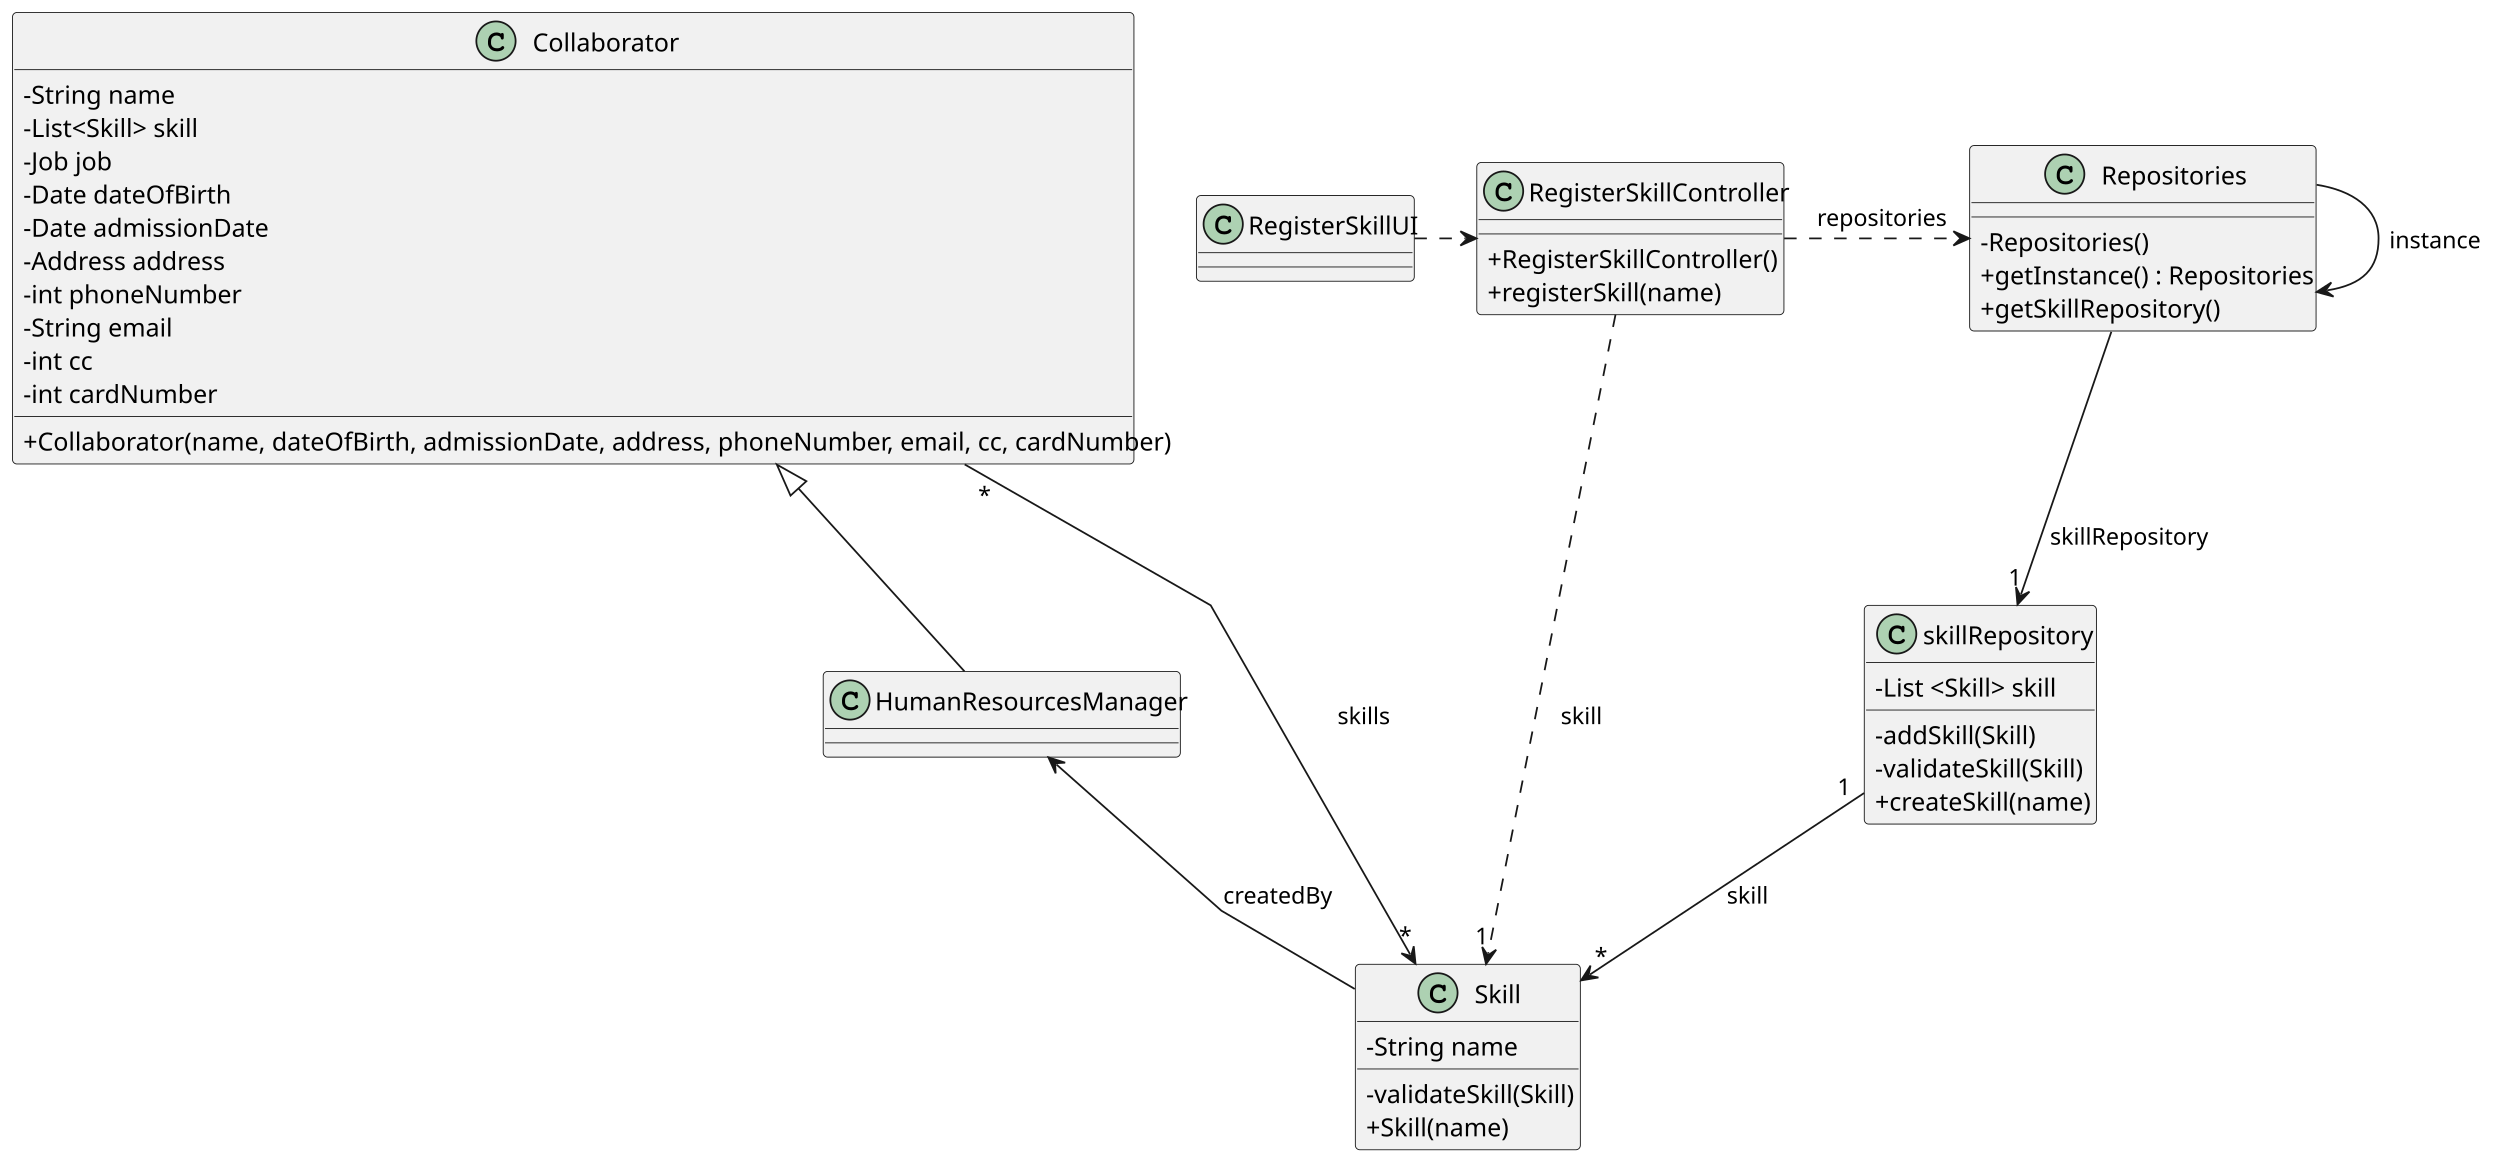
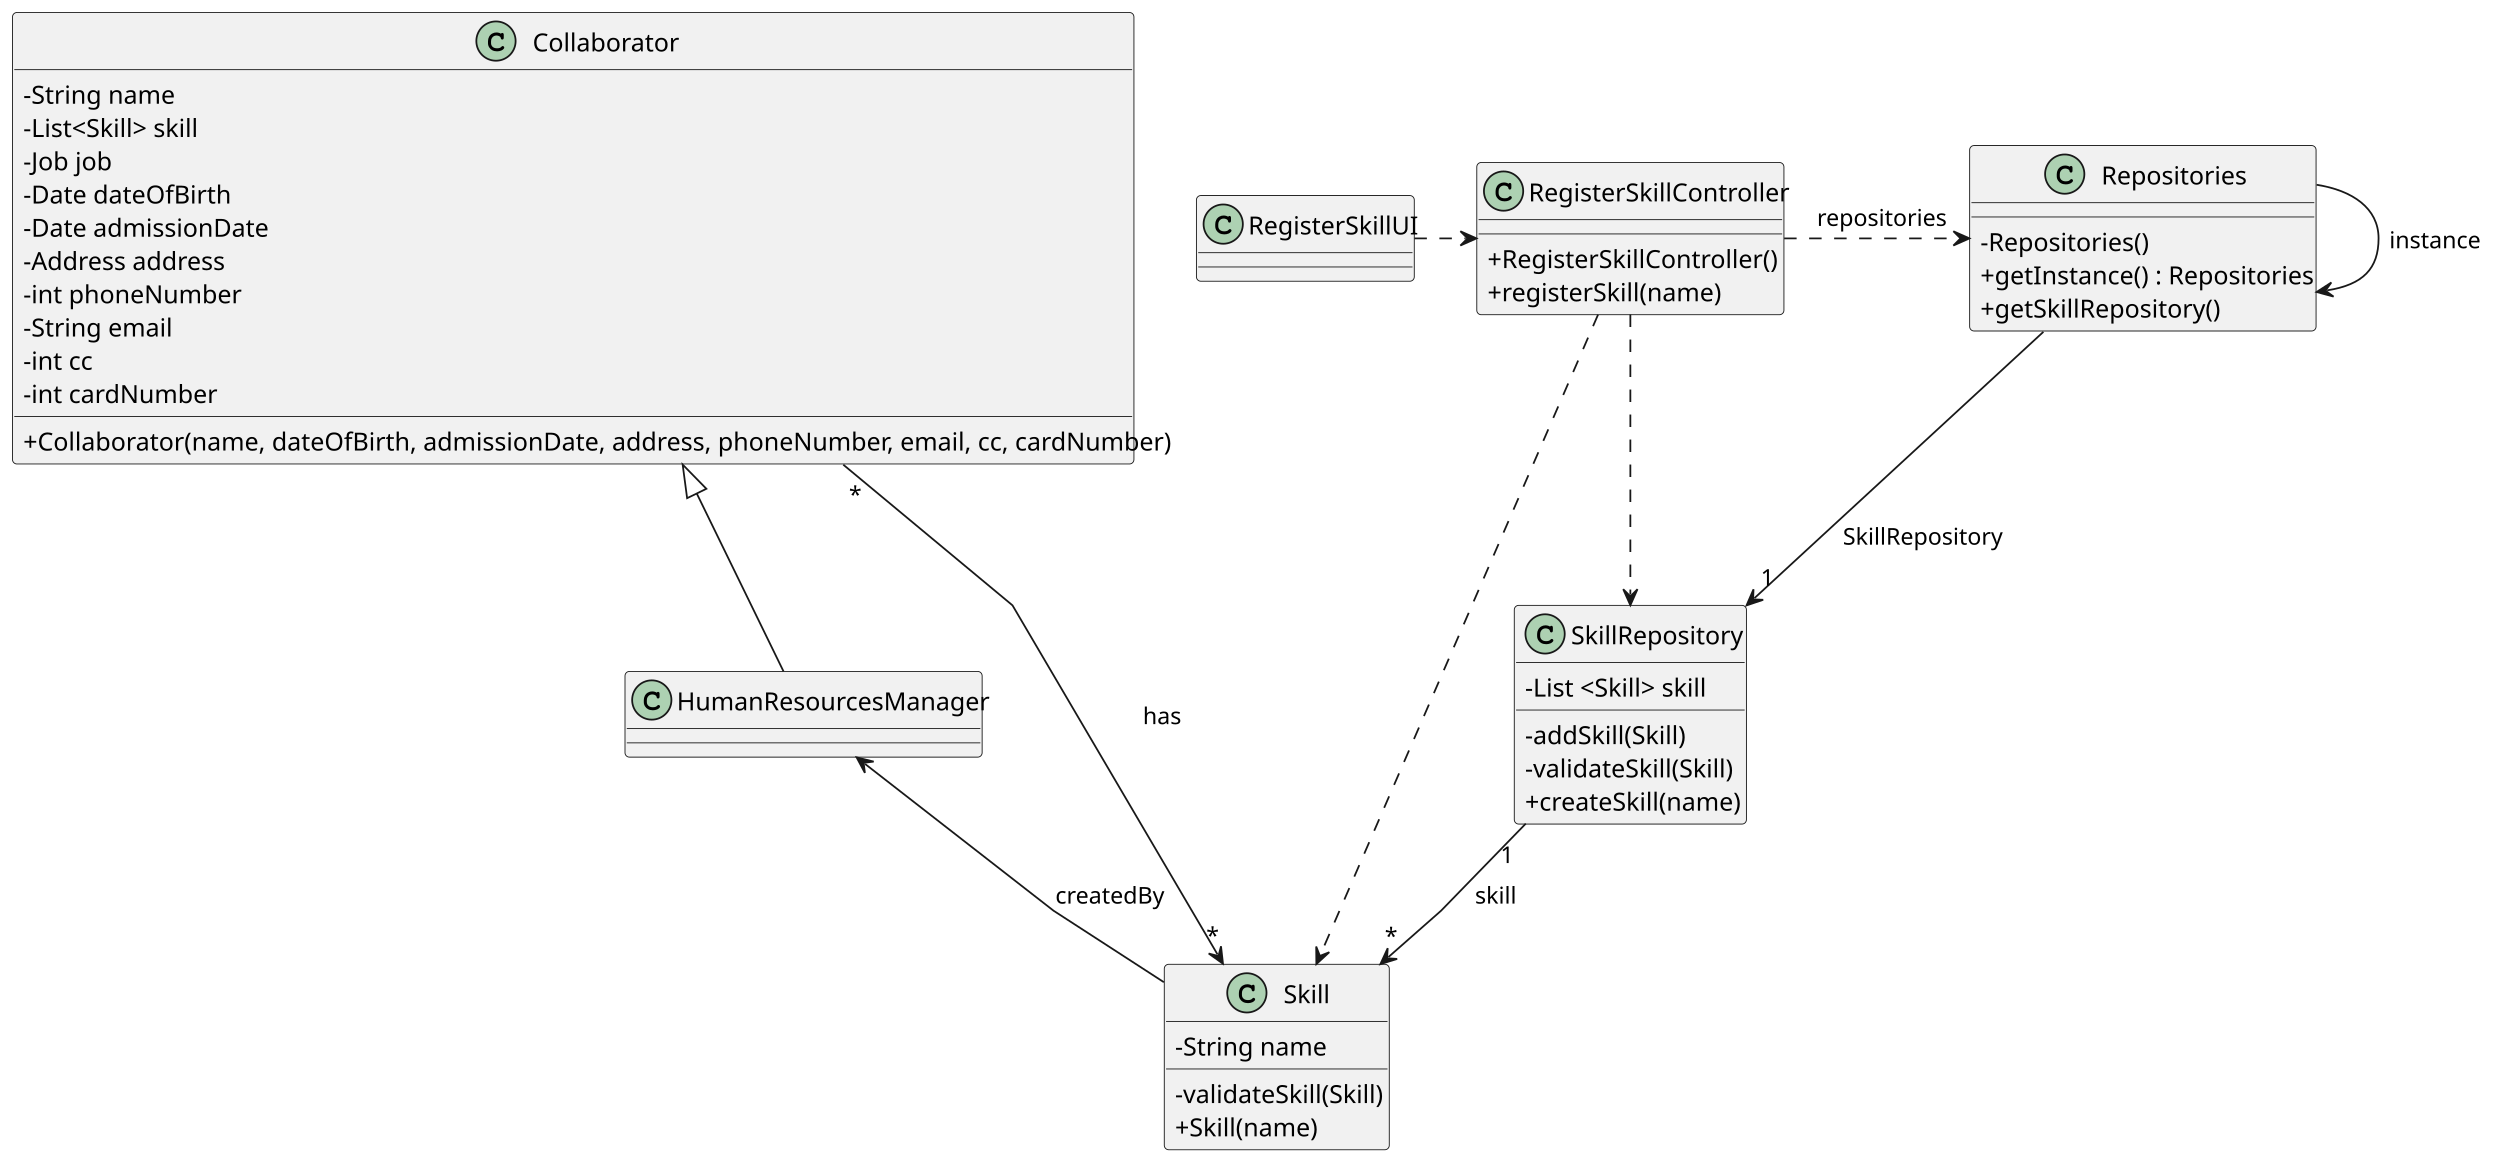
<svg xmlns="http://www.w3.org/2000/svg" contentStyleType="text/css" height="650px" preserveAspectRatio="none" style="width:1400px;height:650px;background:#FFFFFF;" version="1.1" viewBox="0 0 1400 650" width="1400px" zoomAndPan="magnify">
  <defs />
  <g>
    <g id="elem_Skill">
-       <rect codeLine="11" fill="#F1F1F1" height="103.863" id="Skill" rx="2.5" ry="2.5" style="stroke:#181818;stroke-width:0.5;" width="126" x="759" y="540" />
-       <ellipse cx="805.25" cy="556" fill="#ADD1B2" rx="11" ry="11" style="stroke:#181818;stroke-width:1.0;" />
-       <path d="M808.016,551.875 Q808.172,551.656 808.359,551.547 Q808.547,551.438 808.766,551.438 Q809.141,551.438 809.375,551.703 Q809.609,551.953 809.609,552.562 L809.609,554.016 Q809.609,554.625 809.375,554.891 Q809.141,555.156 808.766,555.156 Q808.422,555.156 808.219,554.953 Q808.016,554.766 807.906,554.25 Q807.859,553.891 807.672,553.703 Q807.344,553.328 806.734,553.109 Q806.125,552.891 805.5,552.891 Q804.734,552.891 804.094,553.219 Q803.469,553.547 802.969,554.297 Q802.484,555.047 802.484,556.078 L802.484,557.172 Q802.484,558.406 803.375,559.234 Q804.266,560.047 805.859,560.047 Q806.797,560.047 807.453,559.797 Q807.844,559.641 808.266,559.203 Q808.531,558.938 808.672,558.859 Q808.828,558.781 809.031,558.781 Q809.359,558.781 809.609,559.047 Q809.875,559.297 809.875,559.641 Q809.875,559.984 809.531,560.391 Q809.031,560.969 808.234,561.297 Q807.156,561.75 805.859,561.75 Q804.344,561.75 803.141,561.125 Q802.156,560.625 801.469,559.562 Q800.781,558.484 800.781,557.203 L800.781,556.047 Q800.781,554.719 801.391,553.578 Q802.016,552.422 803.109,551.812 Q804.203,551.188 805.438,551.188 Q806.172,551.188 806.812,551.359 Q807.469,551.516 808.016,551.875 Z " fill="#000000" />
-       <text fill="#000000" font-family="sans-serif" font-size="14" lengthAdjust="spacing" textLength="25" x="825.75" y="561.797">Skill</text>
-       <line style="stroke:#181818;stroke-width:0.5;" x1="760" x2="884" y1="572" y2="572" />
-       <text fill="#000000" font-family="sans-serif" font-size="14" lengthAdjust="spacing" textLength="81" x="765" y="591.107">-String name</text>
-       <line style="stroke:#181818;stroke-width:0.5;" x1="760" x2="884" y1="598.621" y2="598.621" />
-       <text fill="#000000" font-family="sans-serif" font-size="14" lengthAdjust="spacing" textLength="114" x="765" y="617.729">-validateSkill(Skill)</text>
-       <text fill="#000000" font-family="sans-serif" font-size="14" lengthAdjust="spacing" textLength="78" x="765" y="636.35">+Skill(name)</text>
+       <rect codeLine="11" fill="#F1F1F1" height="103.863" id="Skill" rx="2.5" ry="2.5" style="stroke:#181818;stroke-width:0.5;" width="126" x="652" y="540" />
+       <ellipse cx="698.25" cy="556" fill="#ADD1B2" rx="11" ry="11" style="stroke:#181818;stroke-width:1.0;" />
+       <path d="M701.016,551.875 Q701.172,551.656 701.359,551.547 Q701.547,551.438 701.766,551.438 Q702.141,551.438 702.375,551.703 Q702.609,551.953 702.609,552.562 L702.609,554.016 Q702.609,554.625 702.375,554.891 Q702.141,555.156 701.766,555.156 Q701.422,555.156 701.219,554.953 Q701.016,554.766 700.906,554.25 Q700.859,553.891 700.672,553.703 Q700.344,553.328 699.734,553.109 Q699.125,552.891 698.5,552.891 Q697.734,552.891 697.094,553.219 Q696.469,553.547 695.969,554.297 Q695.484,555.047 695.484,556.078 L695.484,557.172 Q695.484,558.406 696.375,559.234 Q697.266,560.047 698.859,560.047 Q699.797,560.047 700.453,559.797 Q700.844,559.641 701.266,559.203 Q701.531,558.938 701.672,558.859 Q701.828,558.781 702.031,558.781 Q702.359,558.781 702.609,559.047 Q702.875,559.297 702.875,559.641 Q702.875,559.984 702.531,560.391 Q702.031,560.969 701.234,561.297 Q700.156,561.75 698.859,561.75 Q697.344,561.75 696.141,561.125 Q695.156,560.625 694.469,559.562 Q693.781,558.484 693.781,557.203 L693.781,556.047 Q693.781,554.719 694.391,553.578 Q695.016,552.422 696.109,551.812 Q697.203,551.188 698.438,551.188 Q699.172,551.188 699.812,551.359 Q700.469,551.516 701.016,551.875 Z " fill="#000000" />
+       <text fill="#000000" font-family="sans-serif" font-size="14" lengthAdjust="spacing" textLength="25" x="718.75" y="561.797">Skill</text>
+       <line style="stroke:#181818;stroke-width:0.5;" x1="653" x2="777" y1="572" y2="572" />
+       <text fill="#000000" font-family="sans-serif" font-size="14" lengthAdjust="spacing" textLength="81" x="658" y="591.107">-String name</text>
+       <line style="stroke:#181818;stroke-width:0.5;" x1="653" x2="777" y1="598.621" y2="598.621" />
+       <text fill="#000000" font-family="sans-serif" font-size="14" lengthAdjust="spacing" textLength="114" x="658" y="617.729">-validateSkill(Skill)</text>
+       <text fill="#000000" font-family="sans-serif" font-size="14" lengthAdjust="spacing" textLength="78" x="658" y="636.35">+Skill(name)</text>
    </g>
    <g id="elem_RegisterSkillController">
      <rect codeLine="18" fill="#F1F1F1" height="85.242" id="RegisterSkillController" rx="2.5" ry="2.5" style="stroke:#181818;stroke-width:0.5;" width="172" x="827" y="91" />
      <ellipse cx="842" cy="107" fill="#ADD1B2" rx="11" ry="11" style="stroke:#181818;stroke-width:1.0;" />
      <path d="M844.766,102.875 Q844.922,102.656 845.109,102.547 Q845.297,102.438 845.516,102.438 Q845.891,102.438 846.125,102.703 Q846.359,102.953 846.359,103.562 L846.359,105.016 Q846.359,105.625 846.125,105.891 Q845.891,106.156 845.516,106.156 Q845.172,106.156 844.969,105.953 Q844.766,105.766 844.656,105.25 Q844.609,104.891 844.422,104.703 Q844.094,104.328 843.484,104.109 Q842.875,103.891 842.25,103.891 Q841.484,103.891 840.844,104.219 Q840.219,104.547 839.719,105.297 Q839.234,106.047 839.234,107.078 L839.234,108.172 Q839.234,109.406 840.125,110.234 Q841.016,111.047 842.609,111.047 Q843.547,111.047 844.203,110.797 Q844.594,110.641 845.016,110.203 Q845.281,109.938 845.422,109.859 Q845.578,109.781 845.781,109.781 Q846.109,109.781 846.359,110.047 Q846.625,110.297 846.625,110.641 Q846.625,110.984 846.281,111.391 Q845.781,111.969 844.984,112.297 Q843.906,112.75 842.609,112.75 Q841.094,112.75 839.891,112.125 Q838.906,111.625 838.219,110.562 Q837.531,109.484 837.531,108.203 L837.531,107.047 Q837.531,105.719 838.141,104.578 Q838.766,103.422 839.859,102.812 Q840.953,102.188 842.188,102.188 Q842.922,102.188 843.562,102.359 Q844.219,102.516 844.766,102.875 Z " fill="#000000" />
      <text fill="#000000" font-family="sans-serif" font-size="14" lengthAdjust="spacing" textLength="140" x="856" y="112.797">RegisterSkillController</text>
      <line style="stroke:#181818;stroke-width:0.5;" x1="828" x2="998" y1="123" y2="123" />
      <line style="stroke:#181818;stroke-width:0.5;" x1="828" x2="998" y1="131" y2="131" />
      <text fill="#000000" font-family="sans-serif" font-size="14" lengthAdjust="spacing" textLength="158" x="833" y="150.107">+RegisterSkillController()</text>
      <text fill="#000000" font-family="sans-serif" font-size="14" lengthAdjust="spacing" textLength="126" x="833" y="168.728">+registerSkill(name)</text>
    </g>
    <g id="elem_RegisterSkillUI">
      <rect codeLine="24" fill="#F1F1F1" height="48" id="RegisterSkillUI" rx="2.5" ry="2.5" style="stroke:#181818;stroke-width:0.5;" width="122" x="670" y="109.5" />
      <ellipse cx="685" cy="125.5" fill="#ADD1B2" rx="11" ry="11" style="stroke:#181818;stroke-width:1.0;" />
      <path d="M687.766,121.375 Q687.922,121.156 688.109,121.047 Q688.297,120.938 688.516,120.938 Q688.891,120.938 689.125,121.203 Q689.359,121.453 689.359,122.062 L689.359,123.516 Q689.359,124.125 689.125,124.391 Q688.891,124.656 688.516,124.656 Q688.172,124.656 687.969,124.453 Q687.766,124.266 687.656,123.75 Q687.609,123.391 687.422,123.203 Q687.094,122.828 686.484,122.609 Q685.875,122.391 685.25,122.391 Q684.484,122.391 683.844,122.719 Q683.219,123.047 682.719,123.797 Q682.234,124.547 682.234,125.578 L682.234,126.672 Q682.234,127.906 683.125,128.734 Q684.016,129.547 685.609,129.547 Q686.547,129.547 687.203,129.297 Q687.594,129.141 688.016,128.703 Q688.281,128.438 688.422,128.359 Q688.578,128.281 688.781,128.281 Q689.109,128.281 689.359,128.547 Q689.625,128.797 689.625,129.141 Q689.625,129.484 689.281,129.891 Q688.781,130.469 687.984,130.797 Q686.906,131.25 685.609,131.25 Q684.094,131.25 682.891,130.625 Q681.906,130.125 681.219,129.062 Q680.531,127.984 680.531,126.703 L680.531,125.547 Q680.531,124.219 681.141,123.078 Q681.766,121.922 682.859,121.312 Q683.953,120.688 685.188,120.688 Q685.922,120.688 686.562,120.859 Q687.219,121.016 687.766,121.375 Z " fill="#000000" />
      <text fill="#000000" font-family="sans-serif" font-size="14" lengthAdjust="spacing" textLength="90" x="699" y="131.297">RegisterSkillUI</text>
      <line style="stroke:#181818;stroke-width:0.5;" x1="671" x2="791" y1="141.5" y2="141.5" />
      <line style="stroke:#181818;stroke-width:0.5;" x1="671" x2="791" y1="149.5" y2="149.5" />
    </g>
    <g id="elem_Collaborator">
      <rect codeLine="27" fill="#F1F1F1" height="252.832" id="Collaborator" rx="2.5" ry="2.5" style="stroke:#181818;stroke-width:0.5;" width="628" x="7" y="7" />
      <ellipse cx="277.75" cy="23" fill="#ADD1B2" rx="11" ry="11" style="stroke:#181818;stroke-width:1.0;" />
      <path d="M280.516,18.875 Q280.672,18.656 280.859,18.547 Q281.047,18.438 281.266,18.438 Q281.641,18.438 281.875,18.703 Q282.109,18.953 282.109,19.562 L282.109,21.016 Q282.109,21.625 281.875,21.891 Q281.641,22.156 281.266,22.156 Q280.922,22.156 280.719,21.953 Q280.516,21.766 280.406,21.25 Q280.359,20.891 280.172,20.703 Q279.844,20.328 279.234,20.109 Q278.625,19.891 278,19.891 Q277.234,19.891 276.594,20.219 Q275.969,20.547 275.469,21.297 Q274.984,22.047 274.984,23.078 L274.984,24.172 Q274.984,25.406 275.875,26.234 Q276.766,27.047 278.359,27.047 Q279.297,27.047 279.953,26.797 Q280.344,26.641 280.766,26.203 Q281.031,25.938 281.172,25.859 Q281.328,25.781 281.531,25.781 Q281.859,25.781 282.109,26.047 Q282.375,26.297 282.375,26.641 Q282.375,26.984 282.031,27.391 Q281.531,27.969 280.734,28.297 Q279.656,28.75 278.359,28.75 Q276.844,28.75 275.641,28.125 Q274.656,27.625 273.969,26.562 Q273.281,25.484 273.281,24.203 L273.281,23.047 Q273.281,21.719 273.891,20.578 Q274.516,19.422 275.609,18.812 Q276.703,18.188 277.938,18.188 Q278.672,18.188 279.312,18.359 Q279.969,18.516 280.516,18.875 Z " fill="#000000" />
      <text fill="#000000" font-family="sans-serif" font-size="14" lengthAdjust="spacing" textLength="78" x="298.25" y="28.797">Collaborator</text>
      <line style="stroke:#181818;stroke-width:0.5;" x1="8" x2="634" y1="39" y2="39" />
      <text fill="#000000" font-family="sans-serif" font-size="14" lengthAdjust="spacing" textLength="81" x="13" y="58.107">-String name</text>
      <text fill="#000000" font-family="sans-serif" font-size="14" lengthAdjust="spacing" textLength="95" x="13" y="76.728">-List&lt;Skill&gt; skill</text>
      <text fill="#000000" font-family="sans-serif" font-size="14" lengthAdjust="spacing" textLength="50" x="13" y="95.35">-Job job</text>
      <text fill="#000000" font-family="sans-serif" font-size="14" lengthAdjust="spacing" textLength="111" x="13" y="113.971">-Date dateOfBirth</text>
      <text fill="#000000" font-family="sans-serif" font-size="14" lengthAdjust="spacing" textLength="132" x="13" y="132.592">-Date admissionDate</text>
      <text fill="#000000" font-family="sans-serif" font-size="14" lengthAdjust="spacing" textLength="112" x="13" y="151.213">-Address address</text>
      <text fill="#000000" font-family="sans-serif" font-size="14" lengthAdjust="spacing" textLength="113" x="13" y="169.834">-int phoneNumber</text>
      <text fill="#000000" font-family="sans-serif" font-size="14" lengthAdjust="spacing" textLength="79" x="13" y="188.455">-String email</text>
      <text fill="#000000" font-family="sans-serif" font-size="14" lengthAdjust="spacing" textLength="38" x="13" y="207.076">-int cc</text>
      <text fill="#000000" font-family="sans-serif" font-size="14" lengthAdjust="spacing" textLength="101" x="13" y="225.697">-int cardNumber</text>
      <line style="stroke:#181818;stroke-width:0.5;" x1="8" x2="634" y1="233.211" y2="233.211" />
      <text fill="#000000" font-family="sans-serif" font-size="14" lengthAdjust="spacing" textLength="616" x="13" y="252.318">+Collaborator(name, dateOfBirth, admissionDate, address, phoneNumber, email, cc, cardNumber)</text>
    </g>
    <g id="elem_HumanResourcesManager">
-       <rect codeLine="42" fill="#F1F1F1" height="48" id="HumanResourcesManager" rx="2.5" ry="2.5" style="stroke:#181818;stroke-width:0.5;" width="200" x="461" y="376" />
-       <ellipse cx="476" cy="392" fill="#ADD1B2" rx="11" ry="11" style="stroke:#181818;stroke-width:1.0;" />
-       <path d="M478.766,387.875 Q478.922,387.656 479.109,387.547 Q479.297,387.438 479.516,387.438 Q479.891,387.438 480.125,387.703 Q480.359,387.953 480.359,388.562 L480.359,390.016 Q480.359,390.625 480.125,390.891 Q479.891,391.156 479.516,391.156 Q479.172,391.156 478.969,390.953 Q478.766,390.766 478.656,390.25 Q478.609,389.891 478.422,389.703 Q478.094,389.328 477.484,389.109 Q476.875,388.891 476.25,388.891 Q475.484,388.891 474.844,389.219 Q474.219,389.547 473.719,390.297 Q473.234,391.047 473.234,392.078 L473.234,393.172 Q473.234,394.406 474.125,395.234 Q475.016,396.047 476.609,396.047 Q477.547,396.047 478.203,395.797 Q478.594,395.641 479.016,395.203 Q479.281,394.938 479.422,394.859 Q479.578,394.781 479.781,394.781 Q480.109,394.781 480.359,395.047 Q480.625,395.297 480.625,395.641 Q480.625,395.984 480.281,396.391 Q479.781,396.969 478.984,397.297 Q477.906,397.75 476.609,397.75 Q475.094,397.75 473.891,397.125 Q472.906,396.625 472.219,395.562 Q471.531,394.484 471.531,393.203 L471.531,392.047 Q471.531,390.719 472.141,389.578 Q472.766,388.422 473.859,387.812 Q474.953,387.188 476.188,387.188 Q476.922,387.188 477.562,387.359 Q478.219,387.516 478.766,387.875 Z " fill="#000000" />
-       <text fill="#000000" font-family="sans-serif" font-size="14" lengthAdjust="spacing" textLength="168" x="490" y="397.797">HumanResourcesManager</text>
-       <line style="stroke:#181818;stroke-width:0.5;" x1="462" x2="660" y1="408" y2="408" />
-       <line style="stroke:#181818;stroke-width:0.5;" x1="462" x2="660" y1="416" y2="416" />
+       <rect codeLine="42" fill="#F1F1F1" height="48" id="HumanResourcesManager" rx="2.5" ry="2.5" style="stroke:#181818;stroke-width:0.5;" width="200" x="350" y="376" />
+       <ellipse cx="365" cy="392" fill="#ADD1B2" rx="11" ry="11" style="stroke:#181818;stroke-width:1.0;" />
+       <path d="M367.766,387.875 Q367.922,387.656 368.109,387.547 Q368.297,387.438 368.516,387.438 Q368.891,387.438 369.125,387.703 Q369.359,387.953 369.359,388.562 L369.359,390.016 Q369.359,390.625 369.125,390.891 Q368.891,391.156 368.516,391.156 Q368.172,391.156 367.969,390.953 Q367.766,390.766 367.656,390.25 Q367.609,389.891 367.422,389.703 Q367.094,389.328 366.484,389.109 Q365.875,388.891 365.25,388.891 Q364.484,388.891 363.844,389.219 Q363.219,389.547 362.719,390.297 Q362.234,391.047 362.234,392.078 L362.234,393.172 Q362.234,394.406 363.125,395.234 Q364.016,396.047 365.609,396.047 Q366.547,396.047 367.203,395.797 Q367.594,395.641 368.016,395.203 Q368.281,394.938 368.422,394.859 Q368.578,394.781 368.781,394.781 Q369.109,394.781 369.359,395.047 Q369.625,395.297 369.625,395.641 Q369.625,395.984 369.281,396.391 Q368.781,396.969 367.984,397.297 Q366.906,397.75 365.609,397.75 Q364.094,397.75 362.891,397.125 Q361.906,396.625 361.219,395.562 Q360.531,394.484 360.531,393.203 L360.531,392.047 Q360.531,390.719 361.141,389.578 Q361.766,388.422 362.859,387.812 Q363.953,387.188 365.188,387.188 Q365.922,387.188 366.562,387.359 Q367.219,387.516 367.766,387.875 Z " fill="#000000" />
+       <text fill="#000000" font-family="sans-serif" font-size="14" lengthAdjust="spacing" textLength="168" x="379" y="397.797">HumanResourcesManager</text>
+       <line style="stroke:#181818;stroke-width:0.5;" x1="351" x2="549" y1="408" y2="408" />
+       <line style="stroke:#181818;stroke-width:0.5;" x1="351" x2="549" y1="416" y2="416" />
    </g>
    <g id="elem_Repositories">
      <rect codeLine="45" fill="#F1F1F1" height="103.863" id="Repositories" rx="2.5" ry="2.5" style="stroke:#181818;stroke-width:0.5;" width="194" x="1103" y="81.5" />
      <ellipse cx="1156.25" cy="97.5" fill="#ADD1B2" rx="11" ry="11" style="stroke:#181818;stroke-width:1.0;" />
      <path d="M1159.016,93.375 Q1159.172,93.156 1159.359,93.047 Q1159.547,92.938 1159.766,92.938 Q1160.141,92.938 1160.375,93.203 Q1160.609,93.453 1160.609,94.062 L1160.609,95.516 Q1160.609,96.125 1160.375,96.391 Q1160.141,96.656 1159.766,96.656 Q1159.422,96.656 1159.219,96.453 Q1159.016,96.266 1158.906,95.75 Q1158.859,95.391 1158.672,95.203 Q1158.344,94.828 1157.734,94.609 Q1157.125,94.391 1156.5,94.391 Q1155.734,94.391 1155.094,94.719 Q1154.469,95.047 1153.969,95.797 Q1153.484,96.547 1153.484,97.578 L1153.484,98.672 Q1153.484,99.906 1154.375,100.734 Q1155.266,101.547 1156.859,101.547 Q1157.797,101.547 1158.453,101.297 Q1158.844,101.141 1159.266,100.703 Q1159.531,100.438 1159.672,100.359 Q1159.828,100.281 1160.031,100.281 Q1160.359,100.281 1160.609,100.547 Q1160.875,100.797 1160.875,101.141 Q1160.875,101.484 1160.531,101.891 Q1160.031,102.469 1159.234,102.797 Q1158.156,103.25 1156.859,103.25 Q1155.344,103.25 1154.141,102.625 Q1153.156,102.125 1152.469,101.062 Q1151.781,99.984 1151.781,98.703 L1151.781,97.547 Q1151.781,96.219 1152.391,95.078 Q1153.016,93.922 1154.109,93.312 Q1155.203,92.688 1156.438,92.688 Q1157.172,92.688 1157.812,92.859 Q1158.469,93.016 1159.016,93.375 Z " fill="#000000" />
      <text fill="#000000" font-family="sans-serif" font-size="14" lengthAdjust="spacing" textLength="79" x="1176.75" y="103.297">Repositories</text>
      <line style="stroke:#181818;stroke-width:0.5;" x1="1104" x2="1296" y1="113.5" y2="113.5" />
      <line style="stroke:#181818;stroke-width:0.5;" x1="1104" x2="1296" y1="121.5" y2="121.5" />
      <text fill="#000000" font-family="sans-serif" font-size="14" lengthAdjust="spacing" textLength="94" x="1109" y="140.607">-Repositories()</text>
      <text fill="#000000" font-family="sans-serif" font-size="14" lengthAdjust="spacing" textLength="182" x="1109" y="159.228">+getInstance() : Repositories</text>
      <text fill="#000000" font-family="sans-serif" font-size="14" lengthAdjust="spacing" textLength="131" x="1109" y="177.85">+getSkillRepository()</text>
    </g>
-     <g id="elem_skillRepository">
-       <rect codeLine="52" fill="#F1F1F1" height="122.484" id="skillRepository" rx="2.5" ry="2.5" style="stroke:#181818;stroke-width:0.5;" width="130" x="1044" y="339" />
-       <ellipse cx="1062.15" cy="355" fill="#ADD1B2" rx="11" ry="11" style="stroke:#181818;stroke-width:1.0;" />
-       <path d="M1064.916,350.875 Q1065.072,350.656 1065.259,350.547 Q1065.447,350.438 1065.666,350.438 Q1066.041,350.438 1066.275,350.703 Q1066.509,350.953 1066.509,351.562 L1066.509,353.016 Q1066.509,353.625 1066.275,353.891 Q1066.041,354.156 1065.666,354.156 Q1065.322,354.156 1065.119,353.953 Q1064.916,353.766 1064.806,353.25 Q1064.759,352.891 1064.572,352.703 Q1064.244,352.328 1063.634,352.109 Q1063.025,351.891 1062.4,351.891 Q1061.634,351.891 1060.994,352.219 Q1060.369,352.547 1059.869,353.297 Q1059.384,354.047 1059.384,355.078 L1059.384,356.172 Q1059.384,357.406 1060.275,358.234 Q1061.166,359.047 1062.759,359.047 Q1063.697,359.047 1064.353,358.797 Q1064.744,358.641 1065.166,358.203 Q1065.431,357.938 1065.572,357.859 Q1065.728,357.781 1065.931,357.781 Q1066.259,357.781 1066.509,358.047 Q1066.775,358.297 1066.775,358.641 Q1066.775,358.984 1066.431,359.391 Q1065.931,359.969 1065.134,360.297 Q1064.056,360.75 1062.759,360.75 Q1061.244,360.75 1060.041,360.125 Q1059.056,359.625 1058.369,358.562 Q1057.681,357.484 1057.681,356.203 L1057.681,355.047 Q1057.681,353.719 1058.291,352.578 Q1058.916,351.422 1060.009,350.812 Q1061.103,350.188 1062.338,350.188 Q1063.072,350.188 1063.713,350.359 Q1064.369,350.516 1064.916,350.875 Z " fill="#000000" />
-       <text fill="#000000" font-family="sans-serif" font-size="14" lengthAdjust="spacing" textLength="91" x="1076.85" y="360.797">skillRepository</text>
-       <line style="stroke:#181818;stroke-width:0.5;" x1="1045" x2="1173" y1="371" y2="371" />
-       <text fill="#000000" font-family="sans-serif" font-size="14" lengthAdjust="spacing" textLength="99" x="1050" y="390.107">-List &lt;Skill&gt; skill</text>
-       <line style="stroke:#181818;stroke-width:0.5;" x1="1045" x2="1173" y1="397.621" y2="397.621" />
-       <text fill="#000000" font-family="sans-serif" font-size="14" lengthAdjust="spacing" textLength="89" x="1050" y="416.728">-addSkill(Skill)</text>
-       <text fill="#000000" font-family="sans-serif" font-size="14" lengthAdjust="spacing" textLength="114" x="1050" y="435.35">-validateSkill(Skill)</text>
-       <text fill="#000000" font-family="sans-serif" font-size="14" lengthAdjust="spacing" textLength="118" x="1050" y="453.971">+createSkill(name)</text>
+     <g id="elem_SkillRepository">
+       <rect codeLine="52" fill="#F1F1F1" height="122.484" id="SkillRepository" rx="2.5" ry="2.5" style="stroke:#181818;stroke-width:0.5;" width="130" x="848" y="339" />
+       <ellipse cx="865.25" cy="355" fill="#ADD1B2" rx="11" ry="11" style="stroke:#181818;stroke-width:1.0;" />
+       <path d="M868.016,350.875 Q868.172,350.656 868.359,350.547 Q868.547,350.438 868.766,350.438 Q869.141,350.438 869.375,350.703 Q869.609,350.953 869.609,351.562 L869.609,353.016 Q869.609,353.625 869.375,353.891 Q869.141,354.156 868.766,354.156 Q868.422,354.156 868.219,353.953 Q868.016,353.766 867.906,353.25 Q867.859,352.891 867.672,352.703 Q867.344,352.328 866.734,352.109 Q866.125,351.891 865.5,351.891 Q864.734,351.891 864.094,352.219 Q863.469,352.547 862.969,353.297 Q862.484,354.047 862.484,355.078 L862.484,356.172 Q862.484,357.406 863.375,358.234 Q864.266,359.047 865.859,359.047 Q866.797,359.047 867.453,358.797 Q867.844,358.641 868.266,358.203 Q868.531,357.938 868.672,357.859 Q868.828,357.781 869.031,357.781 Q869.359,357.781 869.609,358.047 Q869.875,358.297 869.875,358.641 Q869.875,358.984 869.531,359.391 Q869.031,359.969 868.234,360.297 Q867.156,360.75 865.859,360.75 Q864.344,360.75 863.141,360.125 Q862.156,359.625 861.469,358.562 Q860.781,357.484 860.781,356.203 L860.781,355.047 Q860.781,353.719 861.391,352.578 Q862.016,351.422 863.109,350.812 Q864.203,350.188 865.438,350.188 Q866.172,350.188 866.812,350.359 Q867.469,350.516 868.016,350.875 Z " fill="#000000" />
+       <text fill="#000000" font-family="sans-serif" font-size="14" lengthAdjust="spacing" textLength="93" x="879.75" y="360.797">SkillRepository</text>
+       <line style="stroke:#181818;stroke-width:0.5;" x1="849" x2="977" y1="371" y2="371" />
+       <text fill="#000000" font-family="sans-serif" font-size="14" lengthAdjust="spacing" textLength="99" x="854" y="390.107">-List &lt;Skill&gt; skill</text>
+       <line style="stroke:#181818;stroke-width:0.5;" x1="849" x2="977" y1="397.621" y2="397.621" />
+       <text fill="#000000" font-family="sans-serif" font-size="14" lengthAdjust="spacing" textLength="89" x="854" y="416.728">-addSkill(Skill)</text>
+       <text fill="#000000" font-family="sans-serif" font-size="14" lengthAdjust="spacing" textLength="114" x="854" y="435.35">-validateSkill(Skill)</text>
+       <text fill="#000000" font-family="sans-serif" font-size="14" lengthAdjust="spacing" textLength="118" x="854" y="453.971">+createSkill(name)</text>
    </g>
    <g id="link_RegisterSkillController_Repositories">
      <path codeLine="60" d="M999.11,133.5 C1031.8,133.5 1063.25,133.5 1096.89,133.5 " fill="none" id="RegisterSkillController-to-Repositories" style="stroke:#181818;stroke-width:1.0;stroke-dasharray:7.0,7.0;" />
      <polygon fill="#181818" points="1102.89,133.5,1093.89,129.5,1097.89,133.5,1093.89,137.5,1102.89,133.5" style="stroke:#181818;stroke-width:1.0;" />
      <text fill="#000000" font-family="sans-serif" font-size="13" lengthAdjust="spacing" textLength="67" x="1017.5" y="126.528">repositories</text>
    </g>
    <g id="link_RegisterSkillUI_RegisterSkillController">
      <path codeLine="61" d="M792.05,133.5 C794.8,133.5 805.64,133.5 820.82,133.5 " fill="none" id="RegisterSkillUI-to-RegisterSkillController" style="stroke:#181818;stroke-width:1.0;stroke-dasharray:7.0,7.0;" />
      <polygon fill="#181818" points="826.82,133.5,817.82,129.5,821.82,133.5,817.82,137.5,826.82,133.5" style="stroke:#181818;stroke-width:1.0;" />
    </g>
    <g id="link_Repositories_Repositories">
      <path codeLine="62" d="M1297.28,103.47 C1317.48,106.63 1332,116.64 1332,133.5 C1332,150.36 1323.408,159.443 1303.208,162.603 " fill="none" id="Repositories-to-Repositories" style="stroke:#181818;stroke-width:1.0;" />
      <polygon fill="#181818" points="1297.28,163.53,1306.79,166.091,1302.22,162.757,1305.554,158.187,1297.28,163.53" style="stroke:#181818;stroke-width:1.0;" />
      <text fill="#000000" font-family="sans-serif" font-size="13" lengthAdjust="spacing" textLength="49" x="1338" y="139.028">instance</text>
    </g>
-     <g id="link_Repositories_skillRepository">
-       <path codeLine="63" d="M1182.35,185.81 C1167.31,229.53 1147.622,286.747 1131.742,332.897 " fill="none" id="Repositories-to-skillRepository" style="stroke:#181818;stroke-width:1.0;" />
-       <polygon fill="#181818" points="1129.79,338.57,1136.501,331.361,1131.417,333.842,1128.936,328.758,1129.79,338.57" style="stroke:#181818;stroke-width:1.0;" />
-       <text fill="#000000" font-family="sans-serif" font-size="13" lengthAdjust="spacing" textLength="85" x="1148" y="305.028">skillRepository</text>
-       <text fill="#000000" font-family="sans-serif" font-size="13" lengthAdjust="spacing" textLength="7" x="1124.681" y="327.939">1</text>
+     <g id="link_Repositories_SkillRepository">
+       <path codeLine="63" d="M1144.32,185.81 C1096.72,229.68 1032.592,288.784 982.472,334.974 " fill="none" id="Repositories-to-SkillRepository" style="stroke:#181818;stroke-width:1.0;" />
+       <polygon fill="#181818" points="978.06,339.04,987.389,335.882,981.737,335.652,981.967,329.999,978.06,339.04" style="stroke:#181818;stroke-width:1.0;" />
+       <text fill="#000000" font-family="sans-serif" font-size="13" lengthAdjust="spacing" textLength="87" x="1032" y="305.028">SkillRepository</text>
+       <text fill="#000000" font-family="sans-serif" font-size="13" lengthAdjust="spacing" textLength="7" x="985.987" y="328.026">1</text>
    </g>
-     <g id="link_skillRepository_Skill">
-       <path codeLine="64" d="M1043.88,444.11 C996.41,475.54 937.443,514.578 890.393,545.728 " fill="none" id="skillRepository-to-Skill" style="stroke:#181818;stroke-width:1.0;" />
-       <polygon fill="#181818" points="885.39,549.04,895.102,547.407,889.559,546.28,890.686,540.736,885.39,549.04" style="stroke:#181818;stroke-width:1.0;" />
-       <text fill="#000000" font-family="sans-serif" font-size="13" lengthAdjust="spacing" textLength="23" x="967" y="506.028">skill</text>
-       <text fill="#000000" font-family="sans-serif" font-size="13" lengthAdjust="spacing" textLength="7" x="1028.946" y="445.245">1</text>
-       <text fill="#000000" font-family="sans-serif" font-size="13" lengthAdjust="spacing" textLength="5" x="893.009" y="540.143">*</text>
+     <g id="link_SkillRepository_Skill">
+       <path codeLine="64" d="M854.42,461.24 C829.9,486.45 807,510 807,510 C807,510 795.885,519.797 777.505,535.967 " fill="none" id="SkillRepository-to-Skill" style="stroke:#181818;stroke-width:1.0;" />
+       <polygon fill="#181818" points="773,539.93,782.399,536.989,776.754,536.627,777.115,530.982,773,539.93" style="stroke:#181818;stroke-width:1.0;" />
+       <text fill="#000000" font-family="sans-serif" font-size="13" lengthAdjust="spacing" textLength="23" x="826" y="506.028">skill</text>
+       <text fill="#000000" font-family="sans-serif" font-size="13" lengthAdjust="spacing" textLength="7" x="840.242" y="483.321">1</text>
+       <text fill="#000000" font-family="sans-serif" font-size="13" lengthAdjust="spacing" textLength="5" x="775.458" y="528.848">*</text>
    </g>
    <g id="link_Collaborator_HumanResourcesManager">
-       <path codeLine="65" d="M447.125,273.5 C487.275,317.75 516.23,349.66 540.13,376 " fill="none" id="Collaborator-backto-HumanResourcesManager" style="stroke:#181818;stroke-width:1.0;" />
-       <polygon fill="none" points="435.03,260.17,442.682,277.532,451.569,269.469,435.03,260.17" style="stroke:#181818;stroke-width:1.0;" />
+       <path codeLine="65" d="M390.18,276.349 C411.76,320.599 425.93,349.66 438.78,376 " fill="none" id="Collaborator-backto-HumanResourcesManager" style="stroke:#181818;stroke-width:1.0;" />
+       <polygon fill="none" points="382.29,260.17,384.787,278.979,395.573,273.719,382.29,260.17" style="stroke:#181818;stroke-width:1.0;" />
    </g>
    <g id="link_RegisterSkillController_Skill">
-       <path codeLine="66" d="M904.68,176.22 C887.97,260.08 851.513,442.936 833.363,534.016 " fill="none" id="RegisterSkillController-to-Skill" style="stroke:#181818;stroke-width:1.0;stroke-dasharray:7.0,7.0;" />
-       <polygon fill="#181818" points="832.19,539.9,837.872,531.855,833.167,534.996,830.026,530.292,832.19,539.9" style="stroke:#181818;stroke-width:1.0;" />
-       <text fill="#000000" font-family="sans-serif" font-size="13" lengthAdjust="spacing" textLength="23" x="874" y="405.528">skill</text>
-       <text fill="#000000" font-family="sans-serif" font-size="13" lengthAdjust="spacing" textLength="7" x="826.089" y="528.814">1</text>
+       <path codeLine="66" d="M894.9,176.22 C858.53,260.08 779.058,443.316 739.548,534.396 " fill="none" id="RegisterSkillController-to-Skill" style="stroke:#181818;stroke-width:1.0;stroke-dasharray:7.0,7.0;" />
+       <polygon fill="#181818" points="737.16,539.9,744.411,533.235,739.15,535.313,737.072,530.052,737.16,539.9" style="stroke:#181818;stroke-width:1.0;" />
+     </g>
+     <g id="link_RegisterSkillController_SkillRepository">
+       <path codeLine="67" d="M913,176.12 C913,219.91 913,283.24 913,332.95 " fill="none" id="RegisterSkillController-to-SkillRepository" style="stroke:#181818;stroke-width:1.0;stroke-dasharray:7.0,7.0;" />
+       <polygon fill="#181818" points="913,338.95,917,329.95,913,333.95,909,329.95,913,338.95" style="stroke:#181818;stroke-width:1.0;" />
    </g>
    <g id="link_HumanResourcesManager_Skill">
-       <path codeLine="67" d="M591.581,428.099 C627.681,460.089 684,510 684,510 C684,510 722.38,532.53 758.65,553.82 " fill="none" id="HumanResourcesManager-backto-Skill" style="stroke:#181818;stroke-width:1.0;" />
-       <polygon fill="#181818" points="587.09,424.12,591.173,433.083,590.832,427.436,596.479,427.095,587.09,424.12" style="stroke:#181818;stroke-width:1.0;" />
-       <text fill="#000000" font-family="sans-serif" font-size="13" lengthAdjust="spacing" textLength="59" x="685" y="506.028">createdBy</text>
+       <path codeLine="69" d="M484.425,427.805 C525.525,459.795 590,510 590,510 C590,510 620.76,529.93 651.77,550.03 " fill="none" id="HumanResourcesManager-backto-Skill" style="stroke:#181818;stroke-width:1.0;" />
+       <polygon fill="#181818" points="479.69,424.12,484.335,432.805,483.636,427.191,489.249,426.491,479.69,424.12" style="stroke:#181818;stroke-width:1.0;" />
+       <text fill="#000000" font-family="sans-serif" font-size="13" lengthAdjust="spacing" textLength="59" x="591" y="506.028">createdBy</text>
    </g>
    <g id="link_Collaborator_Skill">
-       <path codeLine="68" d="M540.23,260.08 C614.02,302.35 678,339 678,339 C678,339 747.603,460.811 789.713,534.491 " fill="none" id="Collaborator-to-Skill" style="stroke:#181818;stroke-width:1.0;" />
-       <polygon fill="#181818" points="792.69,539.7,791.697,529.901,790.209,535.359,784.751,533.871,792.69,539.7" style="stroke:#181818;stroke-width:1.0;" />
-       <text fill="#000000" font-family="sans-serif" font-size="13" lengthAdjust="spacing" textLength="30" x="749" y="405.528">skills</text>
-       <text fill="#000000" font-family="sans-serif" font-size="13" lengthAdjust="spacing" textLength="5" x="547.76" y="281.931">*</text>
-       <text fill="#000000" font-family="sans-serif" font-size="13" lengthAdjust="spacing" textLength="5" x="783.415" y="528.587">*</text>
+       <path codeLine="70" d="M472.24,260.23 C523.01,302.43 567,339 567,339 C567,339 638.562,460.846 681.832,534.526 " fill="none" id="Collaborator-to-Skill" style="stroke:#181818;stroke-width:1.0;" />
+       <polygon fill="#181818" points="684.87,539.7,683.762,529.914,682.338,535.389,676.863,533.965,684.87,539.7" style="stroke:#181818;stroke-width:1.0;" />
+       <text fill="#000000" font-family="sans-serif" font-size="13" lengthAdjust="spacing" textLength="21" x="640" y="405.528">has</text>
+       <text fill="#000000" font-family="sans-serif" font-size="13" lengthAdjust="spacing" textLength="5" x="475.374" y="281.666">*</text>
+       <text fill="#000000" font-family="sans-serif" font-size="13" lengthAdjust="spacing" textLength="5" x="675.485" y="528.587">*</text>
    </g>
  </g>
</svg>
